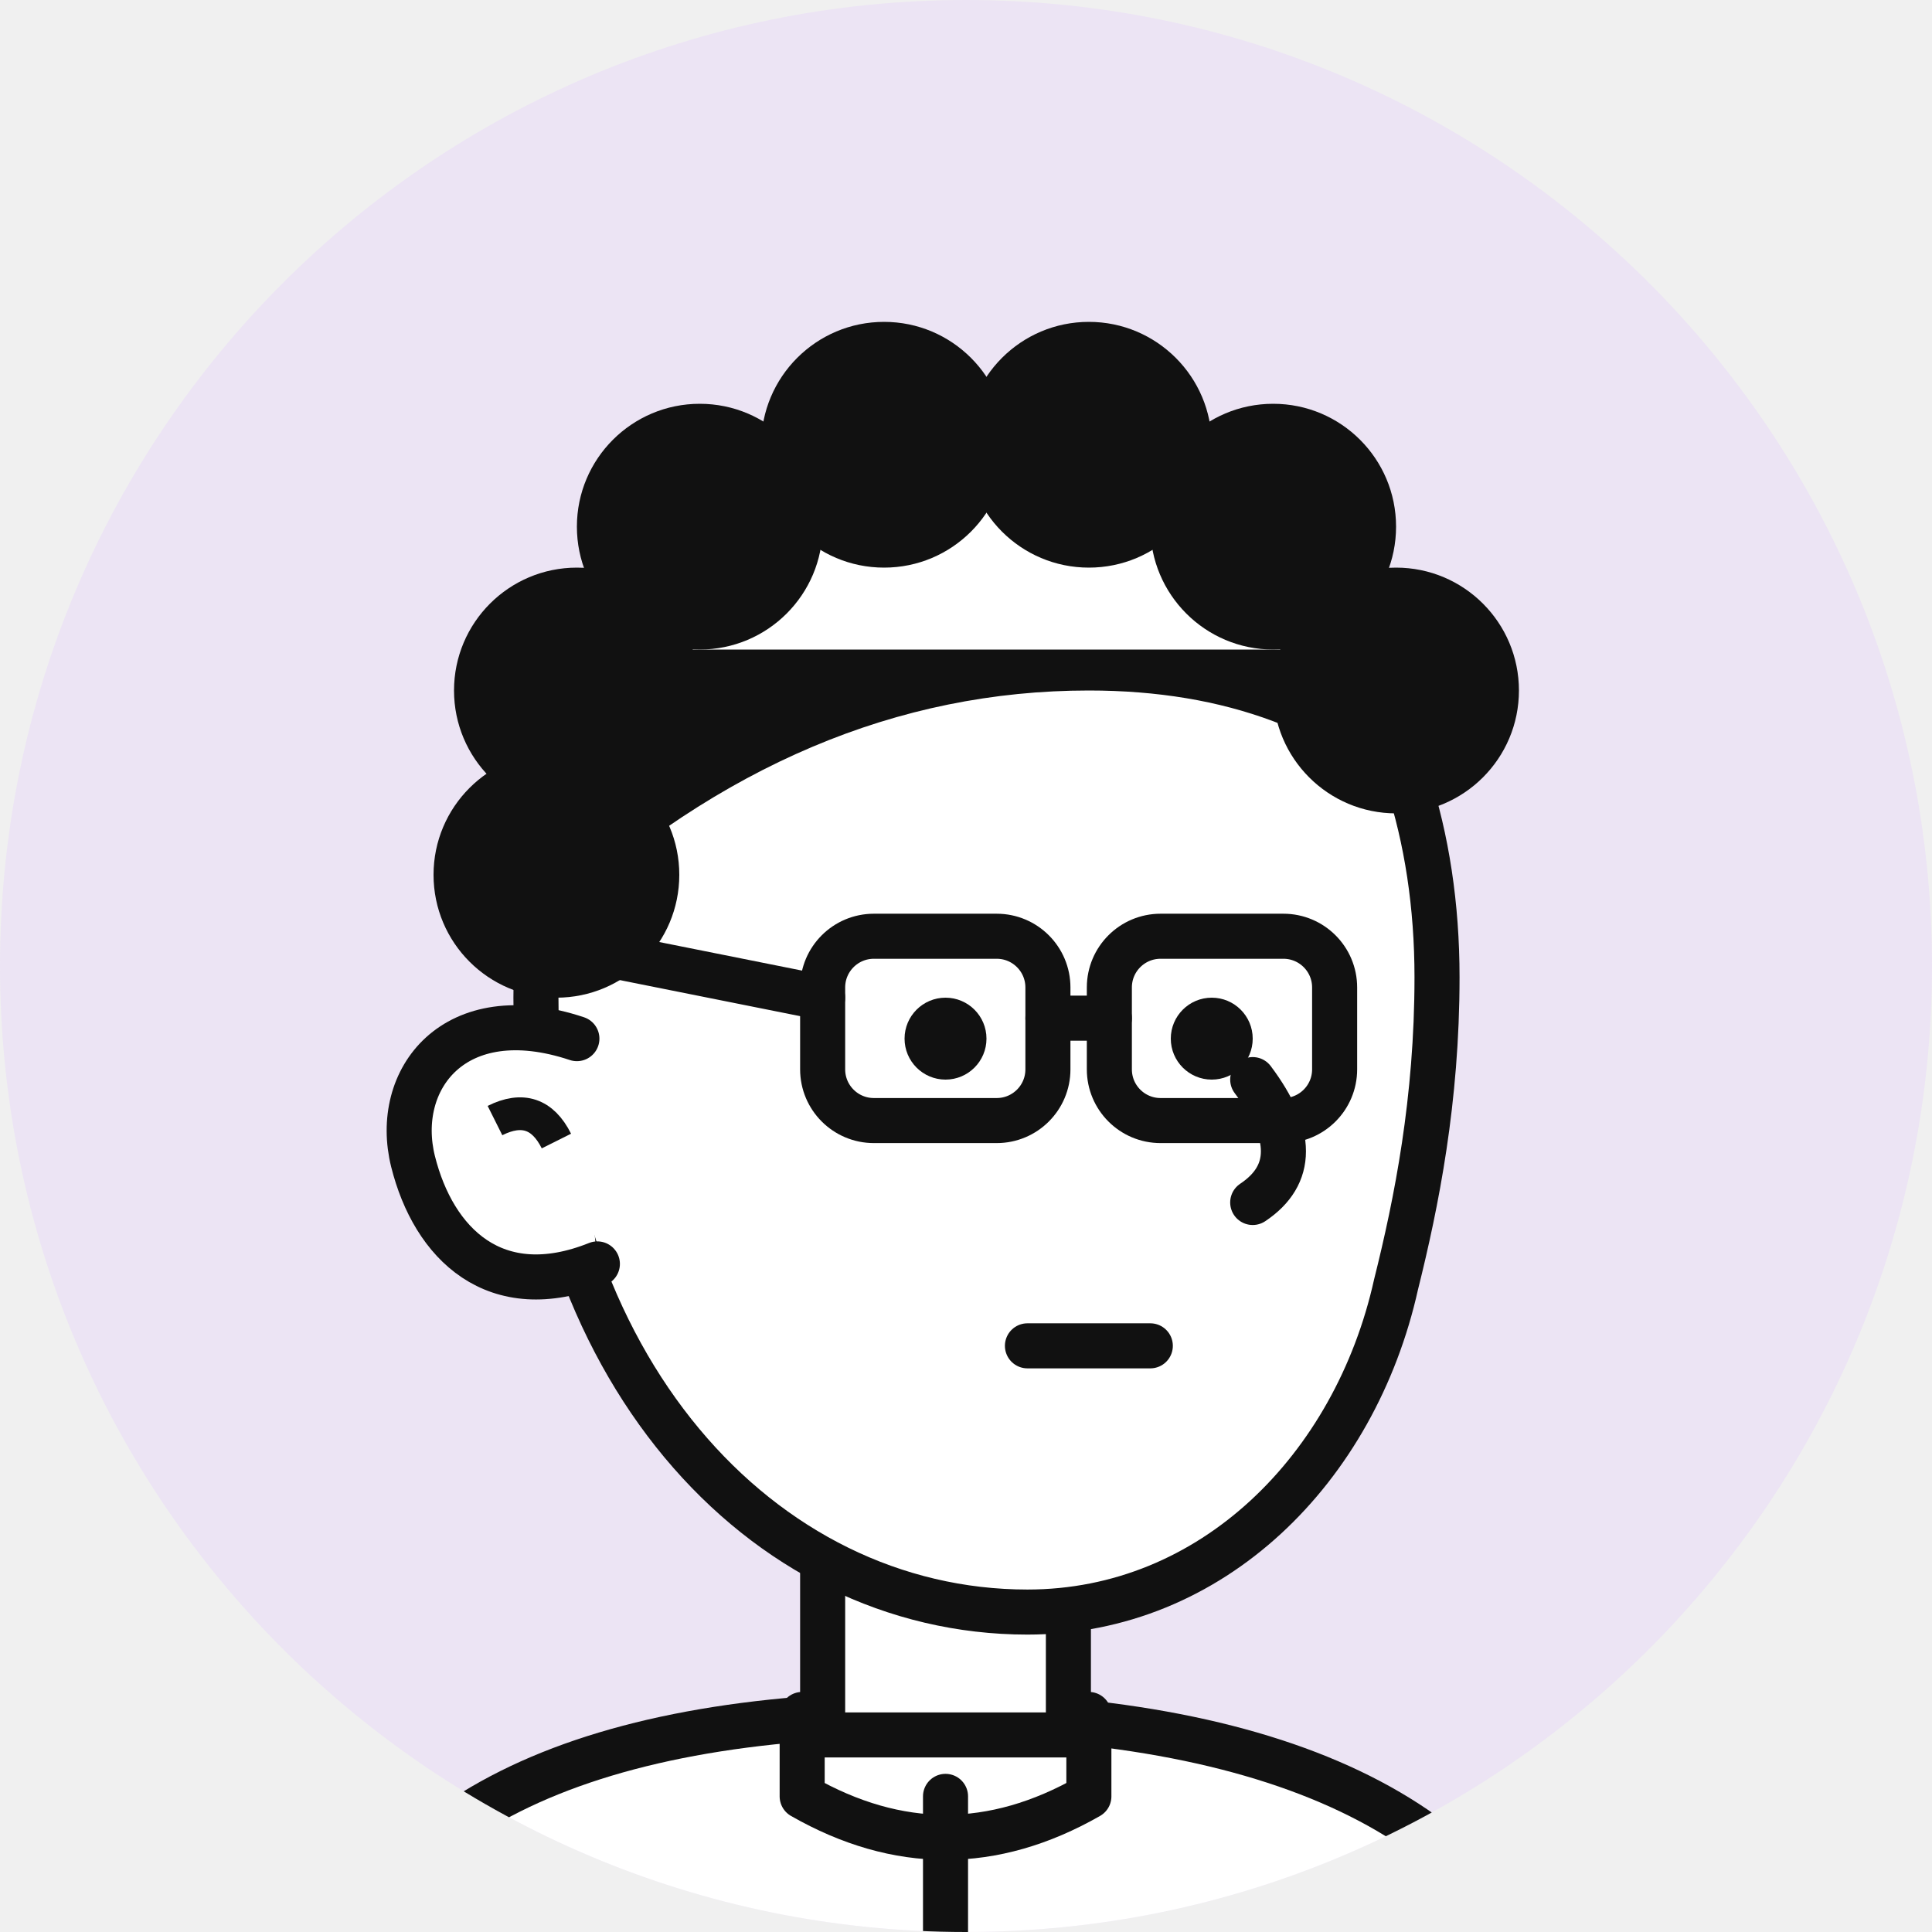
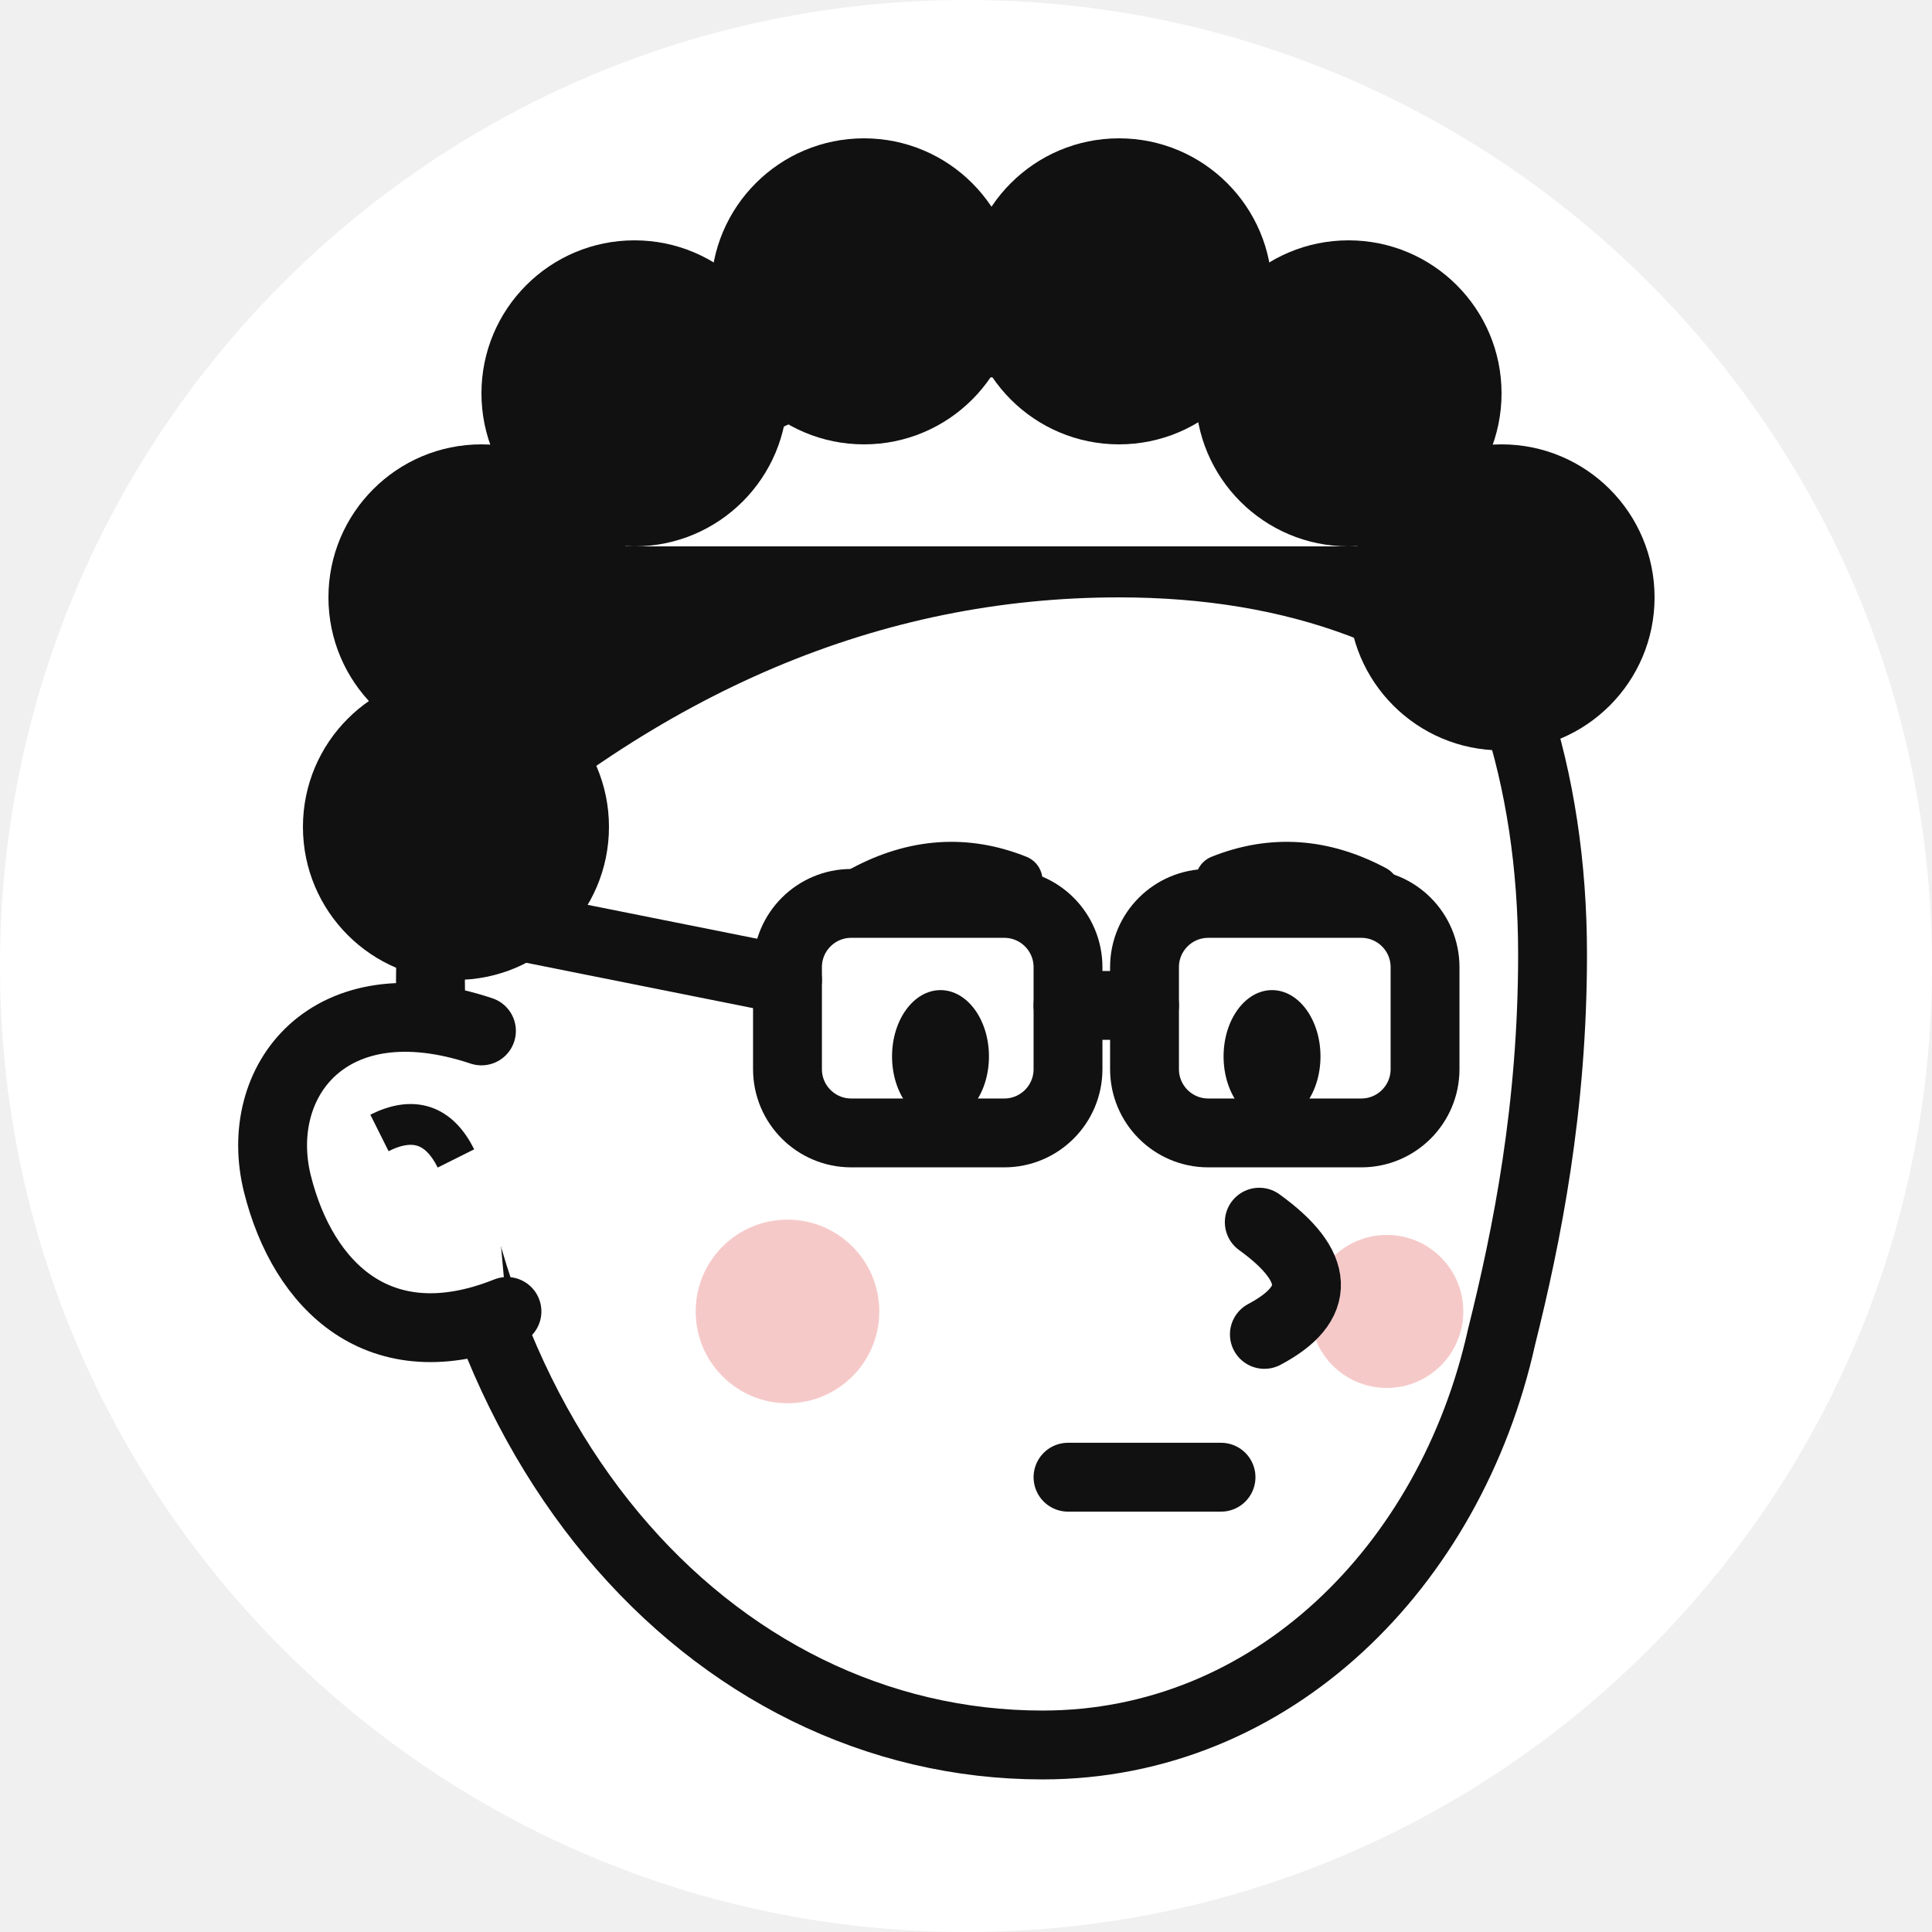
<svg xmlns="http://www.w3.org/2000/svg" viewBox="0 0 100 100">
  <defs>
    <clipPath id="c4">
      <circle cx="50" cy="50" r="50" />
    </clipPath>
  </defs>
  <g clip-path="url(#c4)">
-     <rect width="100" height="100" fill="#ECE4F4" />
-     <g transform="translate(50 58) scale(1.06) translate(-52 -56)">
-       <path d="M20 100c3-10 13-15 30-15s28 5 31 15" fill="#fff" stroke="#111" stroke-width="2.2" stroke-linecap="round" stroke-linejoin="round" />
-       <path d="M44 85h14v4q-7 4-14 0z" fill="#fff" stroke="#111" stroke-width="2.2" stroke-linecap="round" stroke-linejoin="round" />
-       <path d="M51 89v11" stroke="#111" stroke-width="2.2" stroke-linecap="round" stroke-linejoin="round" />
-       <path d="M45 76v10h12v-7" fill="#fff" stroke="#111" stroke-width="2.2" stroke-linecap="round" stroke-linejoin="round" />
-       <path d="M31 50c0-15 10-25 23-25s21 10 21 24c0 6-1 11-2 15-2 9-9 16-18 16-13 0-24-12-24-30z" fill="#fff" stroke="#111" stroke-width="2.2" stroke-linecap="round" stroke-linejoin="round" />
-       <path d="M33 52c-6-2-9 2-8 6s4 7 9 5" fill="#fff" stroke="#111" stroke-width="2.2" stroke-linecap="round" stroke-linejoin="round" />
+     <rect width="100" height="100" fill="#fff" />
+     <g transform="translate(50 56) scale(1.32) translate(-52 -54)">
+       <path d="M31 50c0-15 10-25 23-25s21 10 21 24c0 6-1 11-2 15-2 9-9 16-18 16-13 0-24-12-24-30z" fill="#fff" stroke="#111" stroke-width="2.7" stroke-linecap="round" stroke-linejoin="round" />
+       <path d="M33 52c-6-2-9 2-8 6s4 7 9 5" fill="#fff" stroke="#111" stroke-width="2.7" stroke-linecap="round" stroke-linejoin="round" />
      <path d="M29 56q2-1 3 1" fill="none" stroke="#111" stroke-width="1.6" />
-       <circle cx="51" cy="52" r="2" fill="#111" />
-       <circle cx="64" cy="52" r="2" fill="#111" />
-       <path d="M66 54q3 4 0 6" fill="none" stroke="#111" stroke-width="2.2" stroke-linecap="round" stroke-linejoin="round" />
-       <path d="M55 67h6" stroke="#111" stroke-width="2.2" stroke-linecap="round" stroke-linejoin="round" />
+       <circle cx="45" cy="63" r="3.6" fill="#F6C9C9" />
+       <circle cx="68.5" cy="63" r="3" fill="#F6C9C9" />
+       <ellipse cx="51" cy="53" rx="1.9" ry="2.6" fill="#111" />
+       <ellipse cx="64" cy="53" rx="1.9" ry="2.6" fill="#111" />
+       <path d="M48 46.5q3-1.6 6-.4M62 46.1q3-1.2 6 .4" fill="none" stroke="#111" stroke-width="2" stroke-linecap="round" />
+       <path d="M63.5 59.5q3.6 2.6.2 4.4" fill="none" stroke="#111" stroke-width="2.7" stroke-linecap="round" stroke-linejoin="round" />
+       <path d="M56 69.5h6" stroke="#111" stroke-width="2.7" stroke-linecap="round" stroke-linejoin="round" />
      <circle cx="32" cy="44" r="6" fill="#111" />
      <circle cx="33" cy="35" r="6" fill="#111" />
      <circle cx="39" cy="27" r="6" fill="#111" />
      <circle cx="48" cy="23" r="6" fill="#111" />
      <circle cx="58" cy="23" r="6" fill="#111" />
      <circle cx="67" cy="27" r="6" fill="#111" />
      <circle cx="73" cy="35" r="6" fill="#111" />
      <path d="M32 46q12-11 26-11 10 0 16 6v-8H32z" fill="#111" />
-       <rect x="45" y="47" width="11" height="9" rx="2.5" fill="none" stroke="#111" stroke-width="2.2" stroke-linecap="round" stroke-linejoin="round" />
-       <rect x="59" y="47" width="11" height="9" rx="2.5" fill="none" stroke="#111" stroke-width="2.2" stroke-linecap="round" stroke-linejoin="round" />
-       <path d="M56 51h3M45 50l-10-2" stroke="#111" stroke-width="2.2" stroke-linecap="round" stroke-linejoin="round" />
+       <rect x="45" y="47" width="11" height="9" rx="2.5" fill="none" stroke="#111" stroke-width="2.7" stroke-linecap="round" stroke-linejoin="round" />
+       <rect x="59" y="47" width="11" height="9" rx="2.5" fill="none" stroke="#111" stroke-width="2.7" stroke-linecap="round" stroke-linejoin="round" />
+       <path d="M56 51h3M45 50l-10-2" stroke="#111" stroke-width="2.7" stroke-linecap="round" stroke-linejoin="round" />
    </g>
  </g>
</svg>
